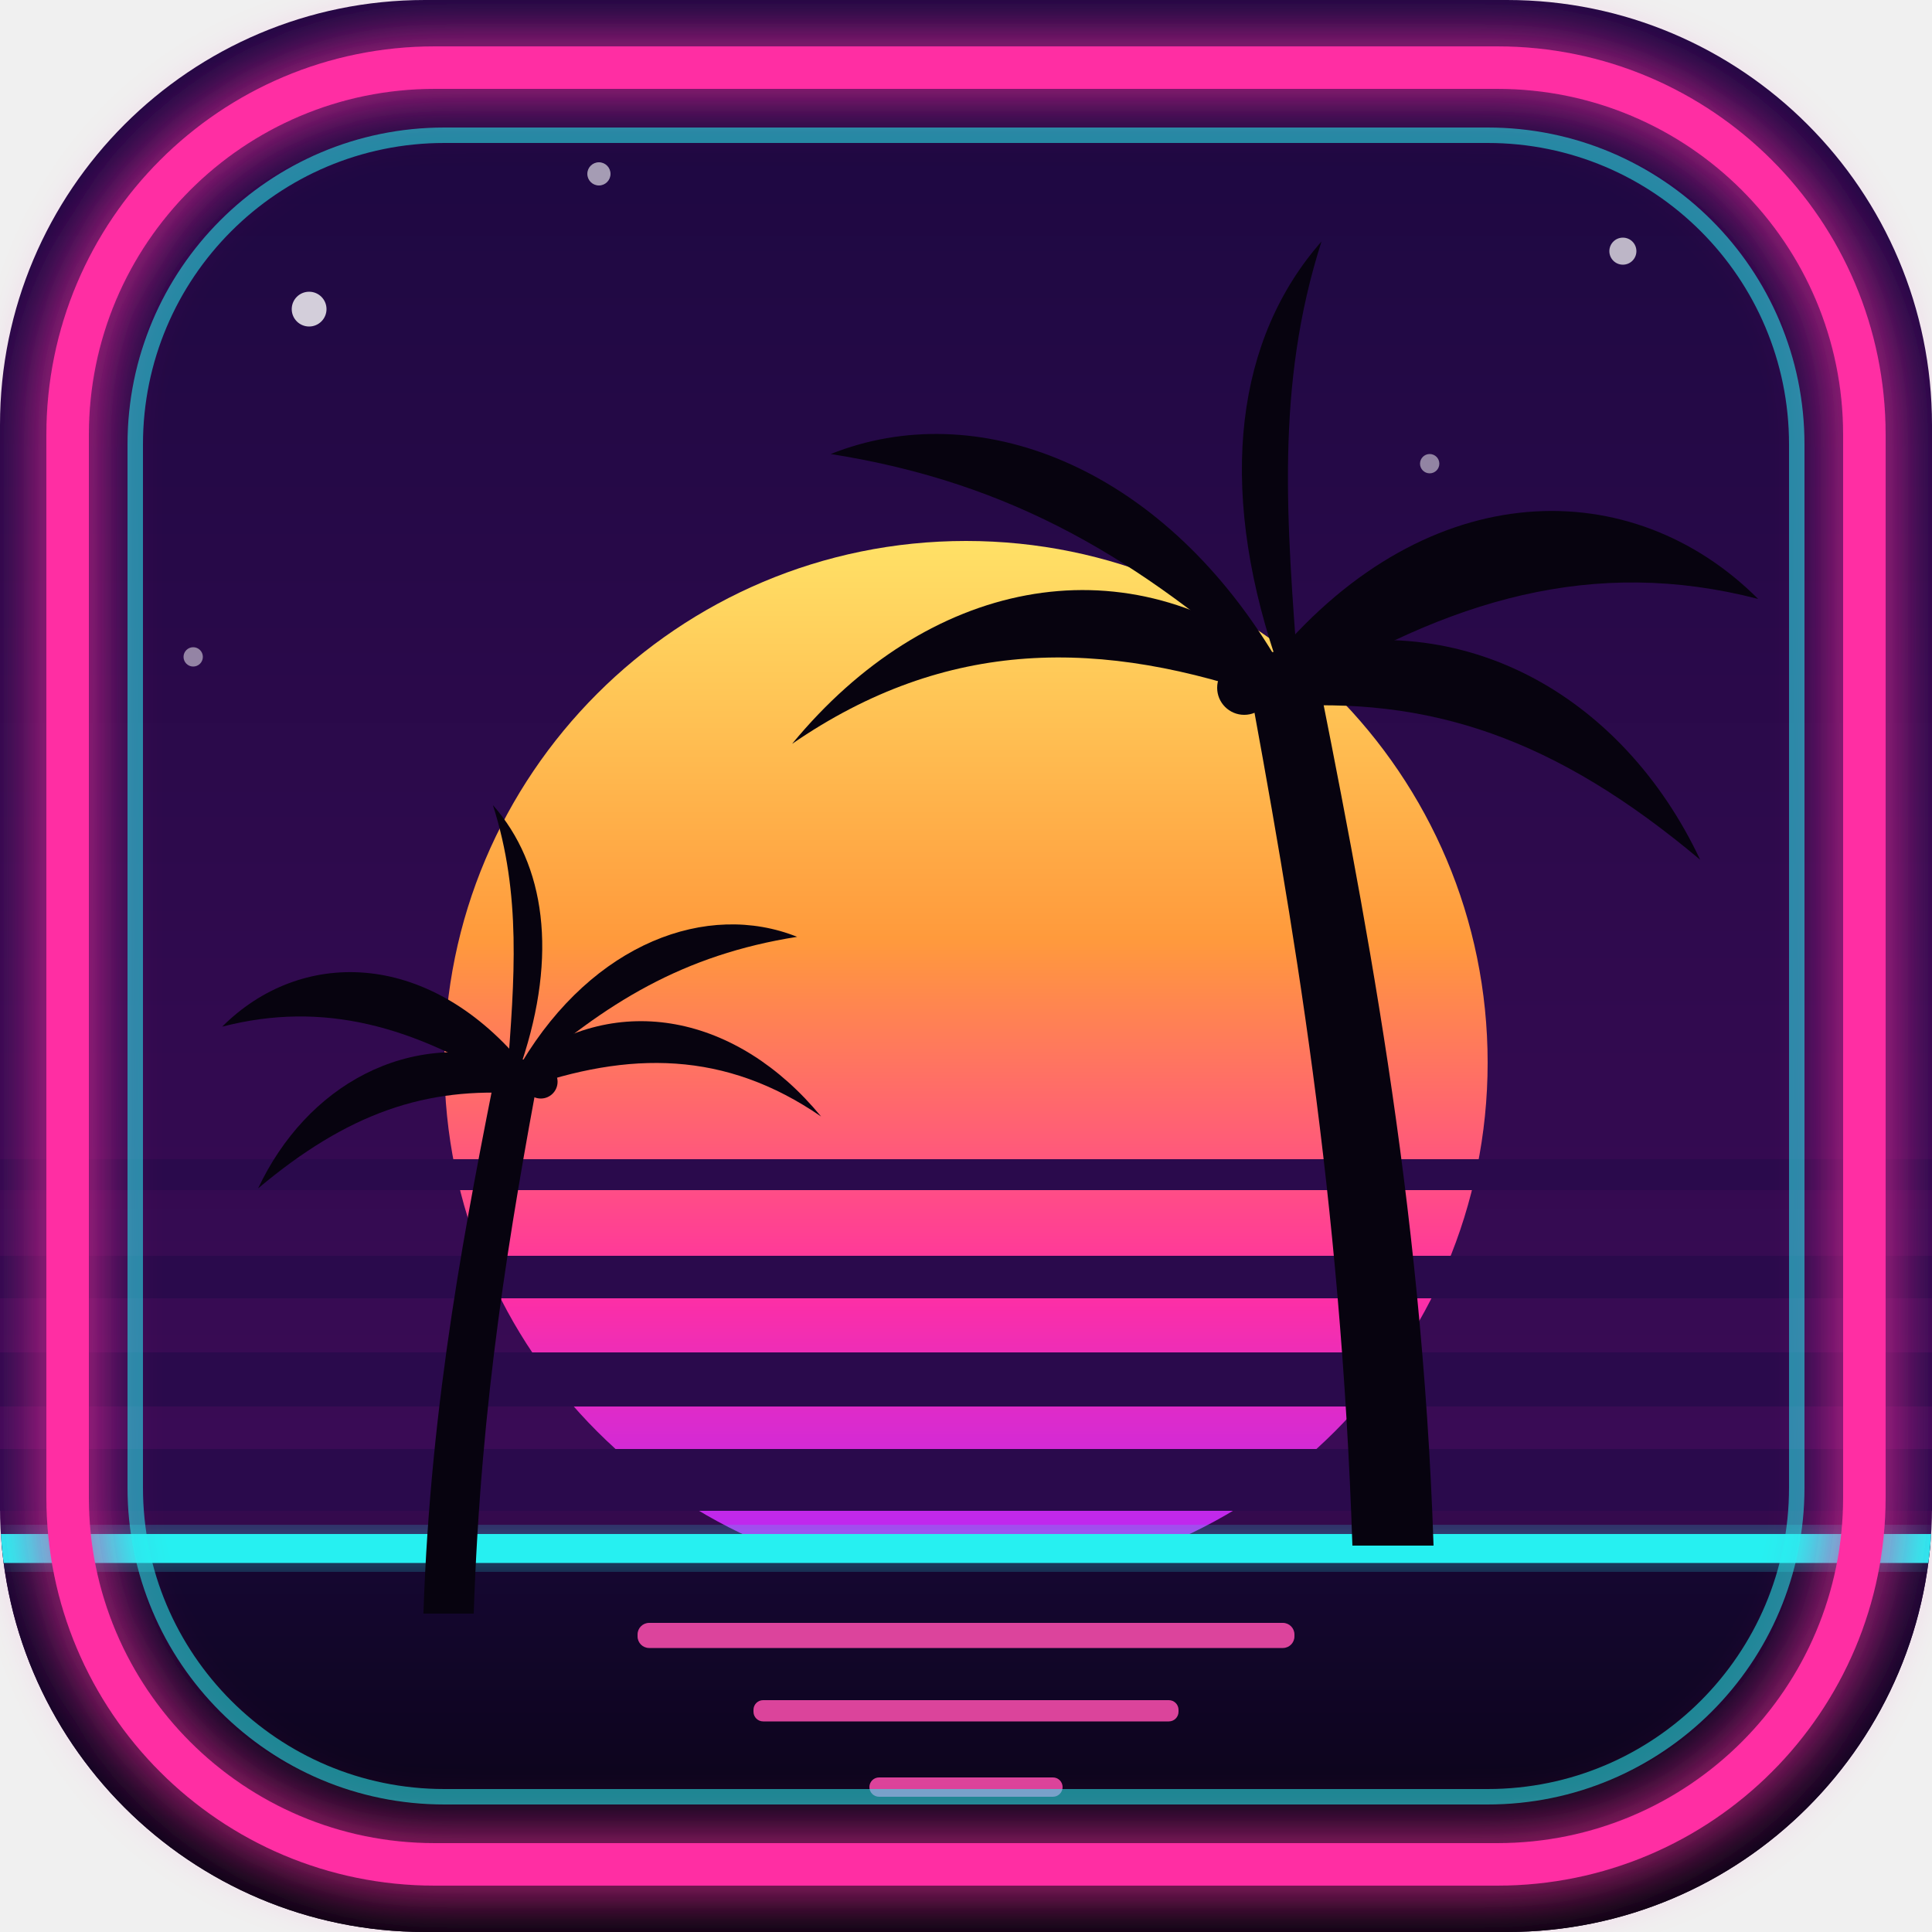
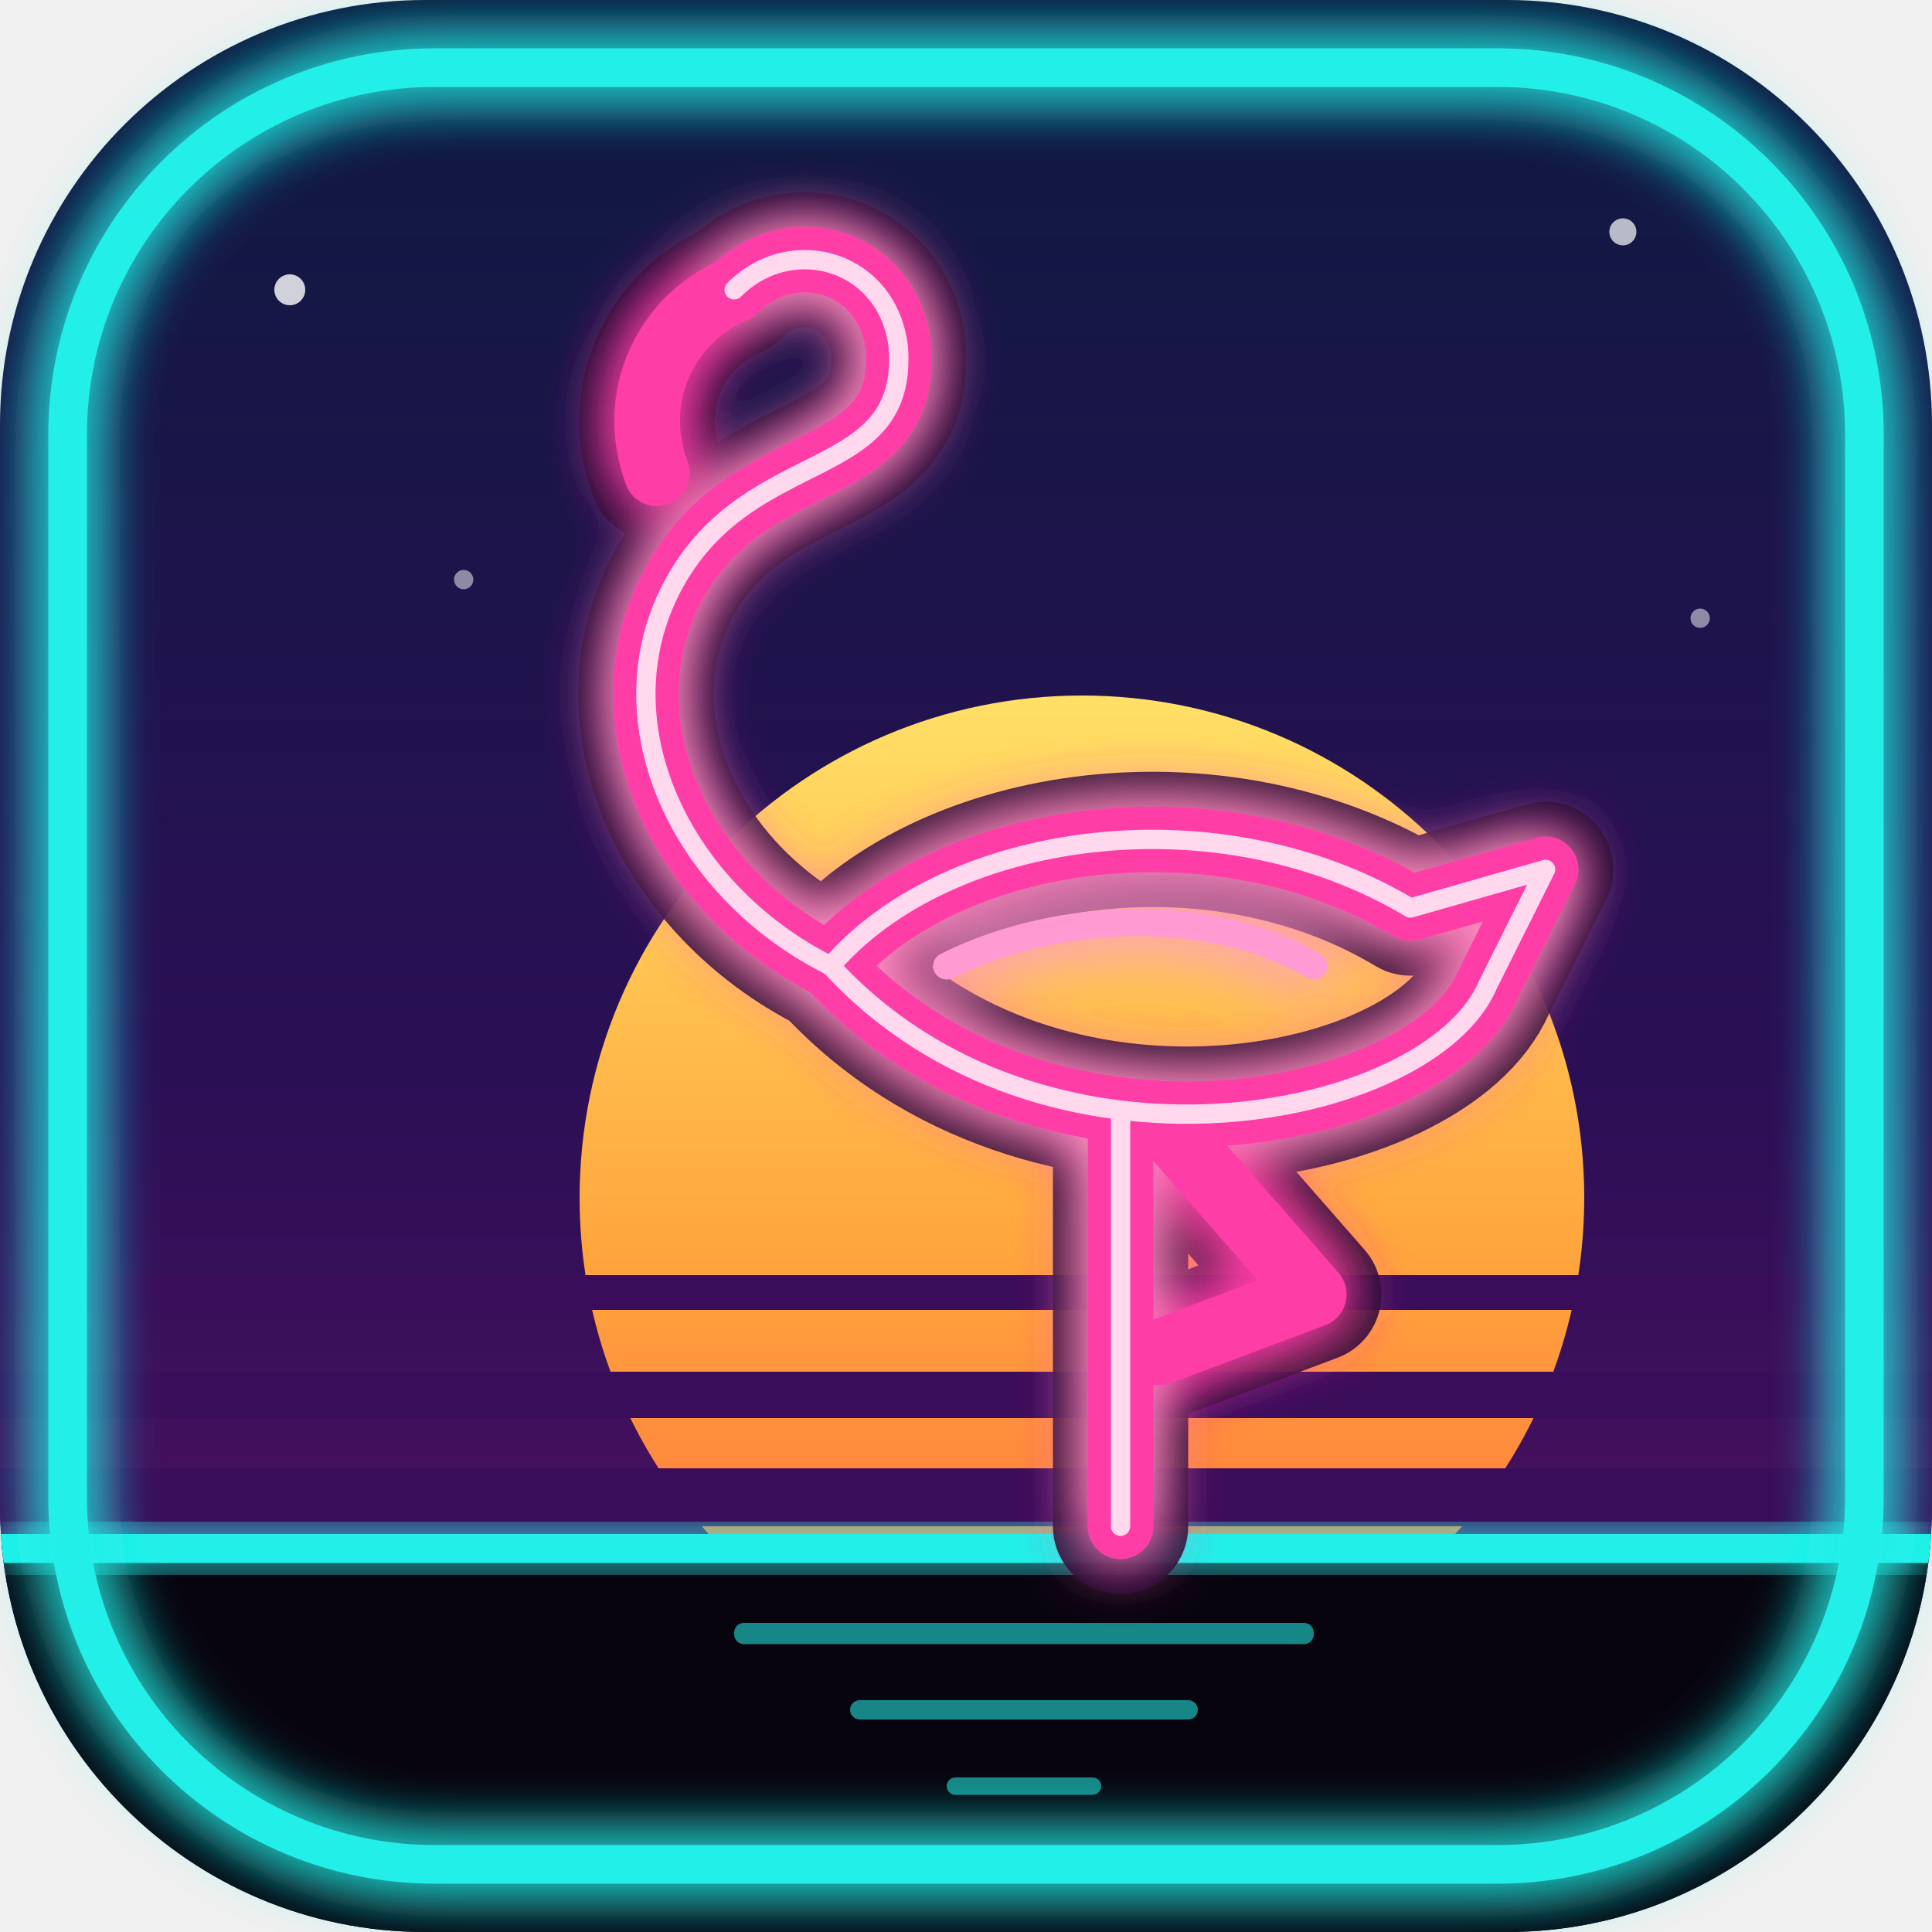
<svg xmlns="http://www.w3.org/2000/svg" viewBox="0 0 100 100" role="img" aria-label="Leonida Hoy">
  <defs>
+     <linearGradient id="lh-bg" x1="0" y1="0" x2="0" y2="1">
+       <stop offset="0" stop-color="#0d1a3f" />
+       <stop offset=".55" stop-color="#2a0f55" />
+       <stop offset=".82" stop-color="#4a1060" />
+       <stop offset="1" stop-color="#07040f" />
+     </linearGradient>
    <linearGradient id="lh-sun" x1="0" y1="0" x2="0" y2="1">
      <stop offset="0" stop-color="#ffe066" />
-       <stop offset=".38" stop-color="#ff9a3c" />
-       <stop offset=".72" stop-color="#ff2fa3" />
-       <stop offset="1" stop-color="#b026ff" />
+       <stop offset=".55" stop-color="#ffa63d" />
+       <stop offset="1" stop-color="#ff6a3d" />
    </linearGradient>
-     <linearGradient id="lh-bg" x1="0" y1="0" x2="0" y2="1">
-       <stop offset="0" stop-color="#1b0840" />
-       <stop offset=".75" stop-color="#3a0b55" />
-       <stop offset="1" stop-color="#0b0618" />
-     </linearGradient>
-     <linearGradient id="lh-sea" x1="0" y1="0" x2="0" y2="1">
-       <stop offset="0" stop-color="#160733" />
-       <stop offset="1" stop-color="#07030f" />
-     </linearGradient>
-     <filter id="lh-glow" x="-30%" y="-30%" width="160%" height="160%">
+     <filter id="lh-glow" x="-40%" y="-40%" width="180%" height="180%">
      <feGaussianBlur stdDeviation="1.6" result="b" />
      <feMerge>
+         <feMergeNode in="b" />
        <feMergeNode in="b" />
        <feMergeNode in="SourceGraphic" />
      </feMerge>
    </filter>
    <clipPath id="lh-clip">
      <rect width="100" height="100" rx="22" />
    </clipPath>
-     <g id="lh-palm">
-       <path d="M-1.6 0 C1 14 3.4 28 4 46 L8.2 46 C7.6 28 4.6 13 1.9 -.6 Z" />
-       <path d="M0 0 C-8 -6 -18 -4 -25 4.5 C-17 -1 -9 -1 0 2.2 Z" />
-       <path d="M0 0 C-6 -10 -15.5 -13.5 -23 -10.5 C-13.5 -9 -7 -5 0 1.2 Z" />
-       <path d="M0 0 C-3 -9 -2 -16.5 2.4 -21.5 C0 -14 .6 -7 1.2 1 Z" />
-       <path d="M0 0 C8 -9.5 18.5 -9.5 25 -3 C16.5 -5.2 9 -3 1 2 Z" />
-       <path d="M0 0 C9.5 -3 18 2 22 10.5 C14.5 4.2 8 2 0 2.6 Z" />
-       <circle cx=".6" cy="2.4" r="1.7" />
-       <circle cx="-1.6" cy="1.6" r="1.4" />
-     </g>
+     <clipPath id="lh-sky">
+       <rect width="100" height="80" />
+     </clipPath>
  </defs>
  <g clip-path="url(#lh-clip)">
    <rect width="100" height="100" fill="url(#lh-bg)" />
    <g fill="#fff">
-       <circle cx="16" cy="16" r=".9" opacity=".8" />
-       <circle cx="31" cy="9" r=".6" opacity=".6" />
-       <circle cx="84" cy="13" r=".7" opacity=".7" />
-       <circle cx="74" cy="24" r=".5" opacity=".5" />
-       <circle cx="10" cy="34" r=".5" opacity=".5" />
+       <circle cx="15" cy="15" r=".8" opacity=".8" />
+       <circle cx="84" cy="12" r=".7" opacity=".7" />
+       <circle cx="24" cy="30" r=".5" opacity=".5" />
+       <circle cx="88" cy="32" r=".5" opacity=".5" />
    </g>
-     <circle cx="50" cy="55" r="27" fill="url(#lh-sun)" />
-     <g fill="#2a0a4c">
-       <rect x="0" y="60" width="100" height="1.6" />
-       <rect x="0" y="65" width="100" height="2.2" />
-       <rect x="0" y="70" width="100" height="2.8" />
-       <rect x="0" y="75" width="100" height="3.2" />
+     <g clip-path="url(#lh-sky)">
+       <circle cx="56" cy="62" r="26" fill="url(#lh-sun)" />
+       <g fill="#3a0d5a">
+         <rect y="66" width="100" height="1.8" />
+         <rect y="71" width="100" height="2.4" />
+         <rect y="76" width="100" height="3" />
+       </g>
    </g>
-     <rect x="0" y="80" width="100" height="20" fill="url(#lh-sea)" />
-     <g fill="#ff4fb0" opacity=".85">
-       <rect x="33" y="84" width="34" height="1.3" rx=".6" />
-       <rect x="39" y="88" width="22" height="1.1" rx=".5" />
-       <rect x="45" y="92" width="10" height="1" rx=".5" />
+     <rect y="80" width="100" height="20" fill="#07040f" />
+     <g fill="#22f0e8" opacity=".55">
+       <rect x="38" y="84" width="30" height="1.1" rx=".5" />
+       <rect x="44" y="88" width="18" height="1" rx=".5" />
+       <rect x="49" y="92" width="8" height=".9" rx=".45" />
    </g>
-     <rect x="0" y="79.4" width="100" height="1.5" fill="#26f0f1" filter="url(#lh-glow)" />
-     <g fill="#07030f">
-       <use href="#lh-palm" transform="translate(66 34)" />
-       <use href="#lh-palm" transform="translate(27 55) scale(-.62 .62)" />
+     <rect y="79.4" width="100" height="1.5" fill="#22f0e8" filter="url(#lh-glow)" />
+     <g fill="none" stroke="#14052b" stroke-width="7" stroke-linecap="round" stroke-linejoin="round" opacity=".9">
+       <path d="M43 50 C35 46 31 37 35 30 C39 23 47 25 46.5 18 C46 13.5 41 12 38 15" />
+       <path d="M38 15 C34.5 16.5 32.5 20.5 34 24.5" />
+       <path d="M43 50 C49 43 63 41 73 47 L80 45 L77 51 C74 58 54 62 43 50 Z" />
+       <path d="M58 58 L58 79" />
+       <path d="M61 59 L68 67 L60 70" />
+     </g>
+     <g fill="none" stroke-linecap="round" stroke-linejoin="round" filter="url(#lh-glow)">
+       <g stroke="#ff3da6" stroke-width="3.4">
+         <path d="M43 50 C35 46 31 37 35 30 C39 23 47 25 46.5 18 C46 13.5 41 12 38 15" />
+         <path d="M38 15 C34.5 16.5 32.5 20.5 34 24.5" />
+         <path d="M43 50 C49 43 63 41 73 47 L80 45 L77 51 C74 58 54 62 43 50 Z" />
+         <path d="M58 58 L58 79" />
+         <path d="M61 59 L68 67 L60 70" />
+       </g>
+       <g stroke="#ffe0f1" stroke-width="1" opacity=".95">
+         <path d="M43 50 C35 46 31 37 35 30 C39 23 47 25 46.5 18 C46 13.5 41 12 38 15" />
+         <path d="M43 50 C49 43 63 41 73 47 L80 45 L77 51 C74 58 54 62 43 50 Z" />
+         <path d="M58 58 L58 79" />
+       </g>
+       <path d="M49 50 C55 47 63 47 68 50" stroke="#ff9ad2" stroke-width="1.4" />
    </g>
  </g>
-   <rect x="3.5" y="3.5" width="93" height="93" rx="19" fill="none" stroke="#ff2fa3" stroke-width="2.2" filter="url(#lh-glow)" />
-   <rect x="7" y="7" width="86" height="86" rx="16" fill="none" stroke="#26f0f1" stroke-width=".8" opacity=".55" />
+   <rect x="3.5" y="3.5" width="93" height="93" rx="19" fill="none" stroke="#22f0e8" stroke-width="2" filter="url(#lh-glow)" />
</svg>
